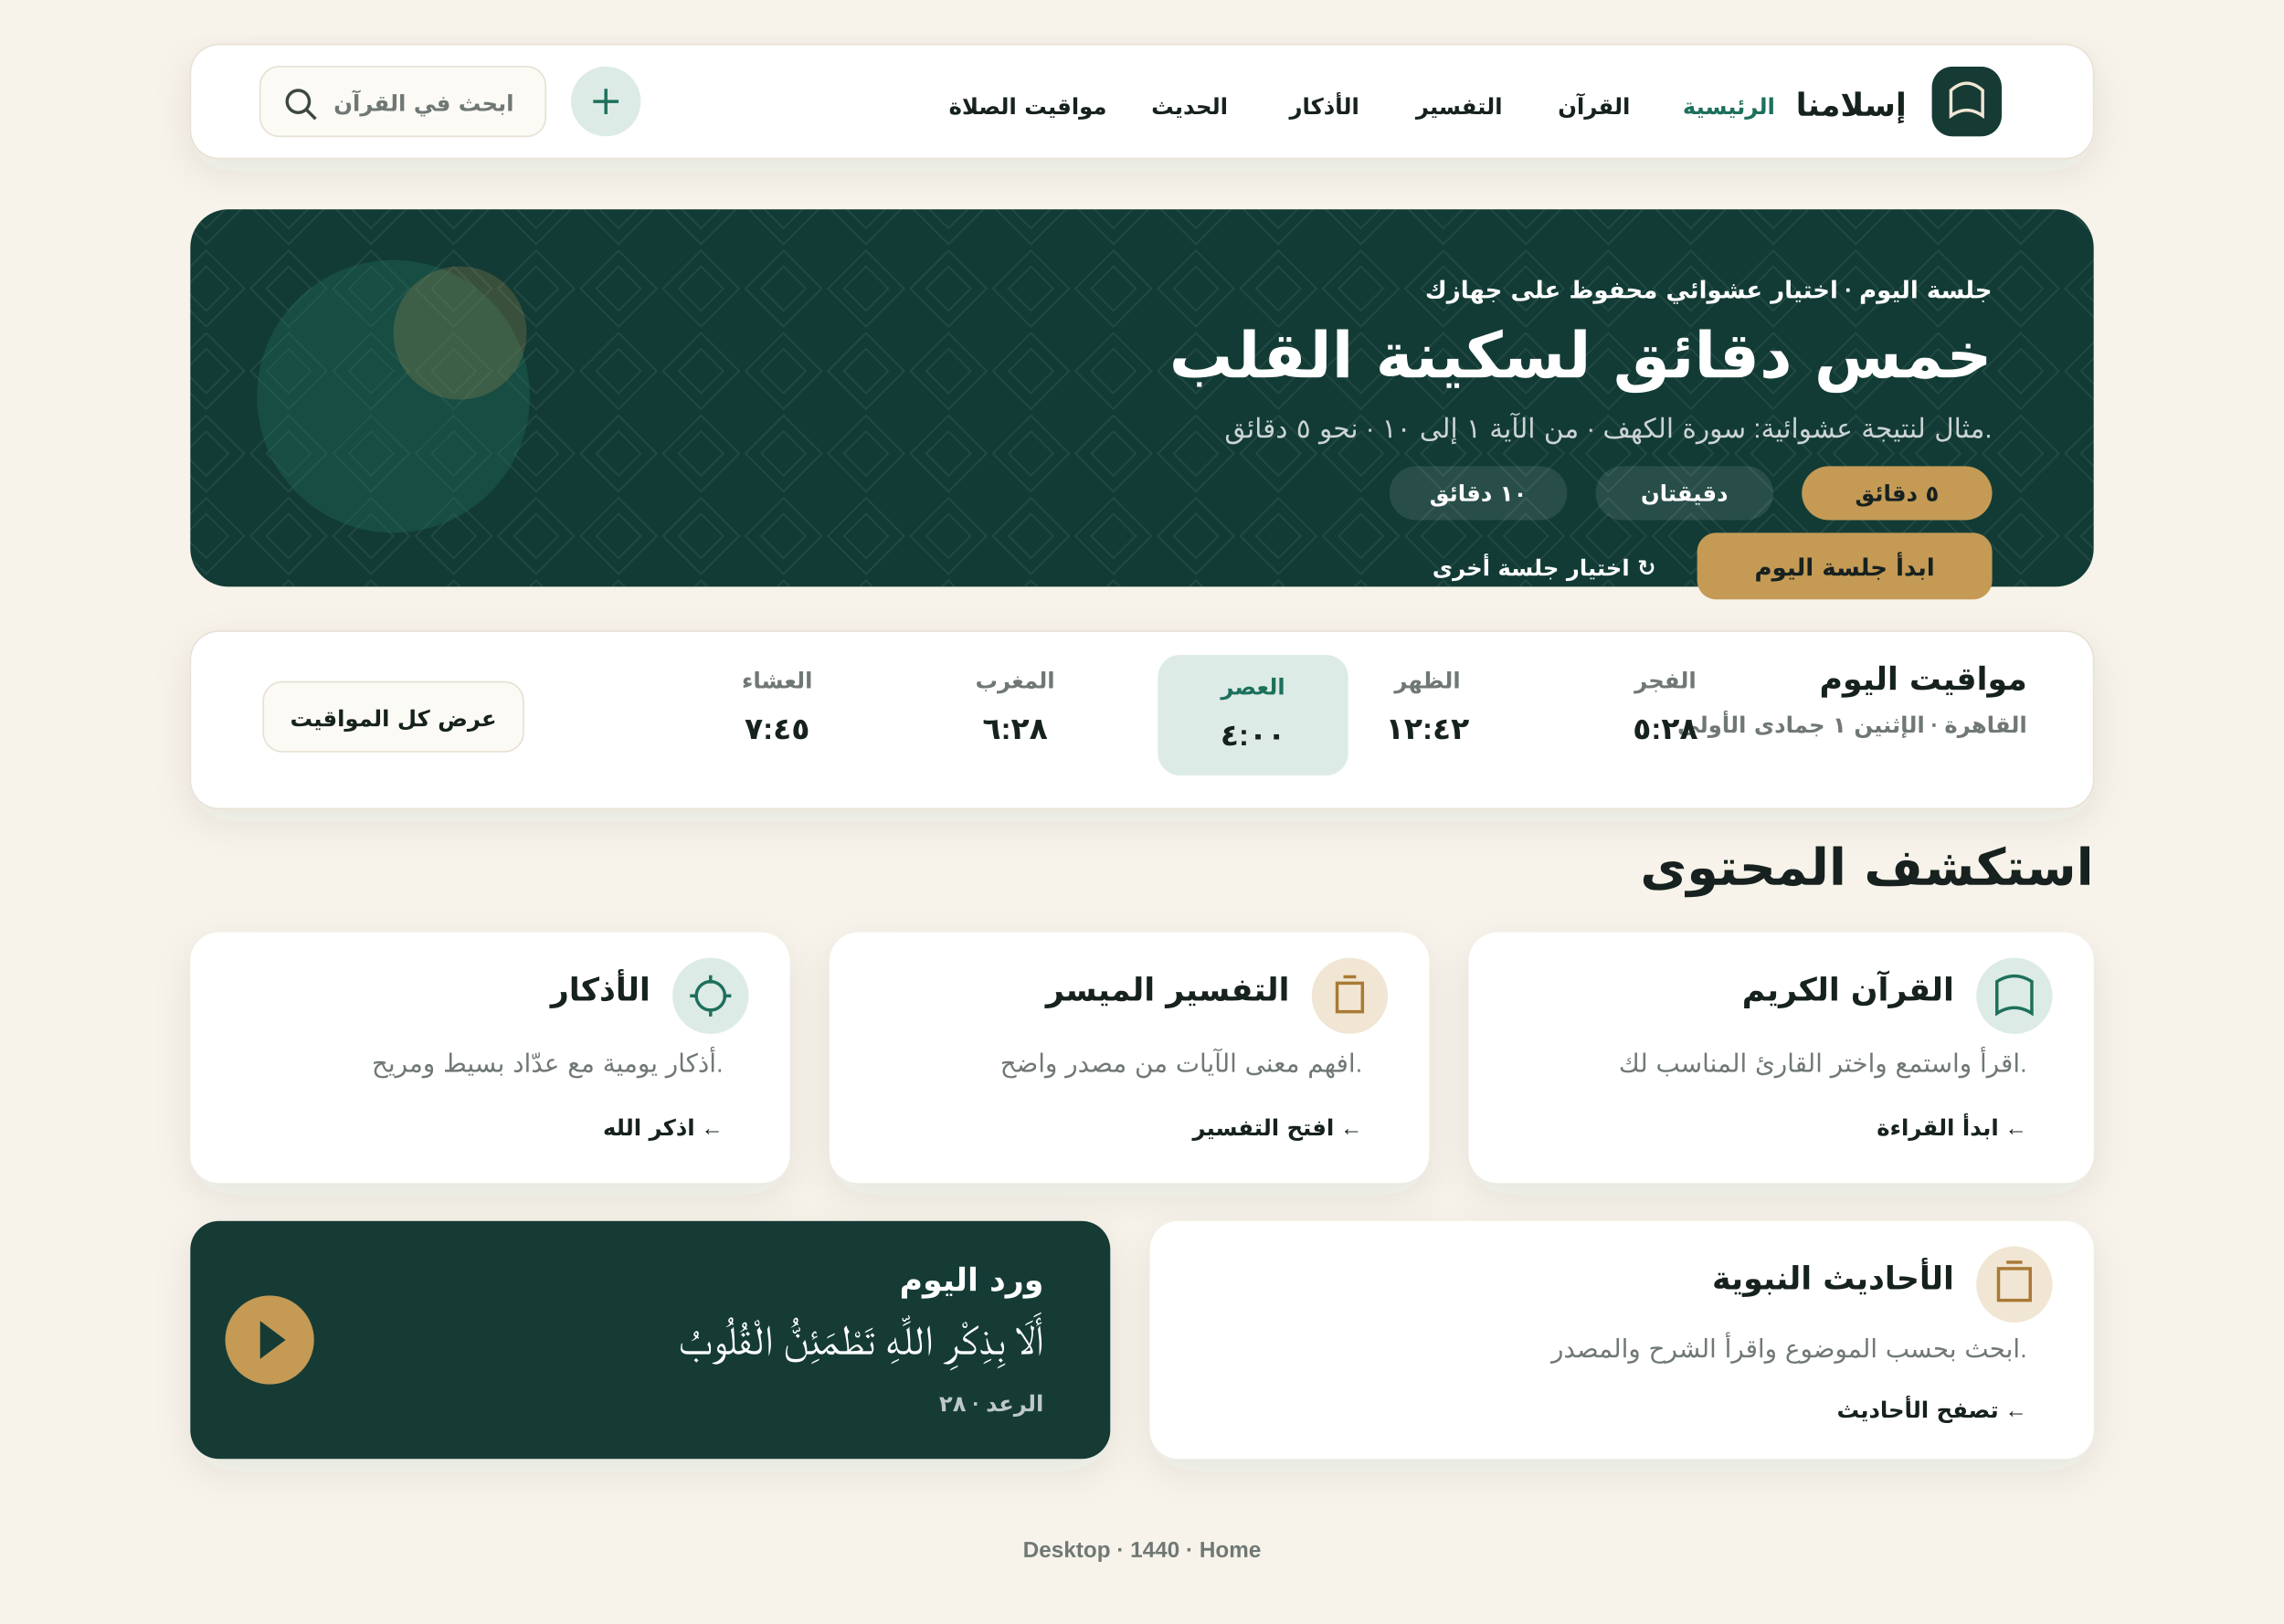
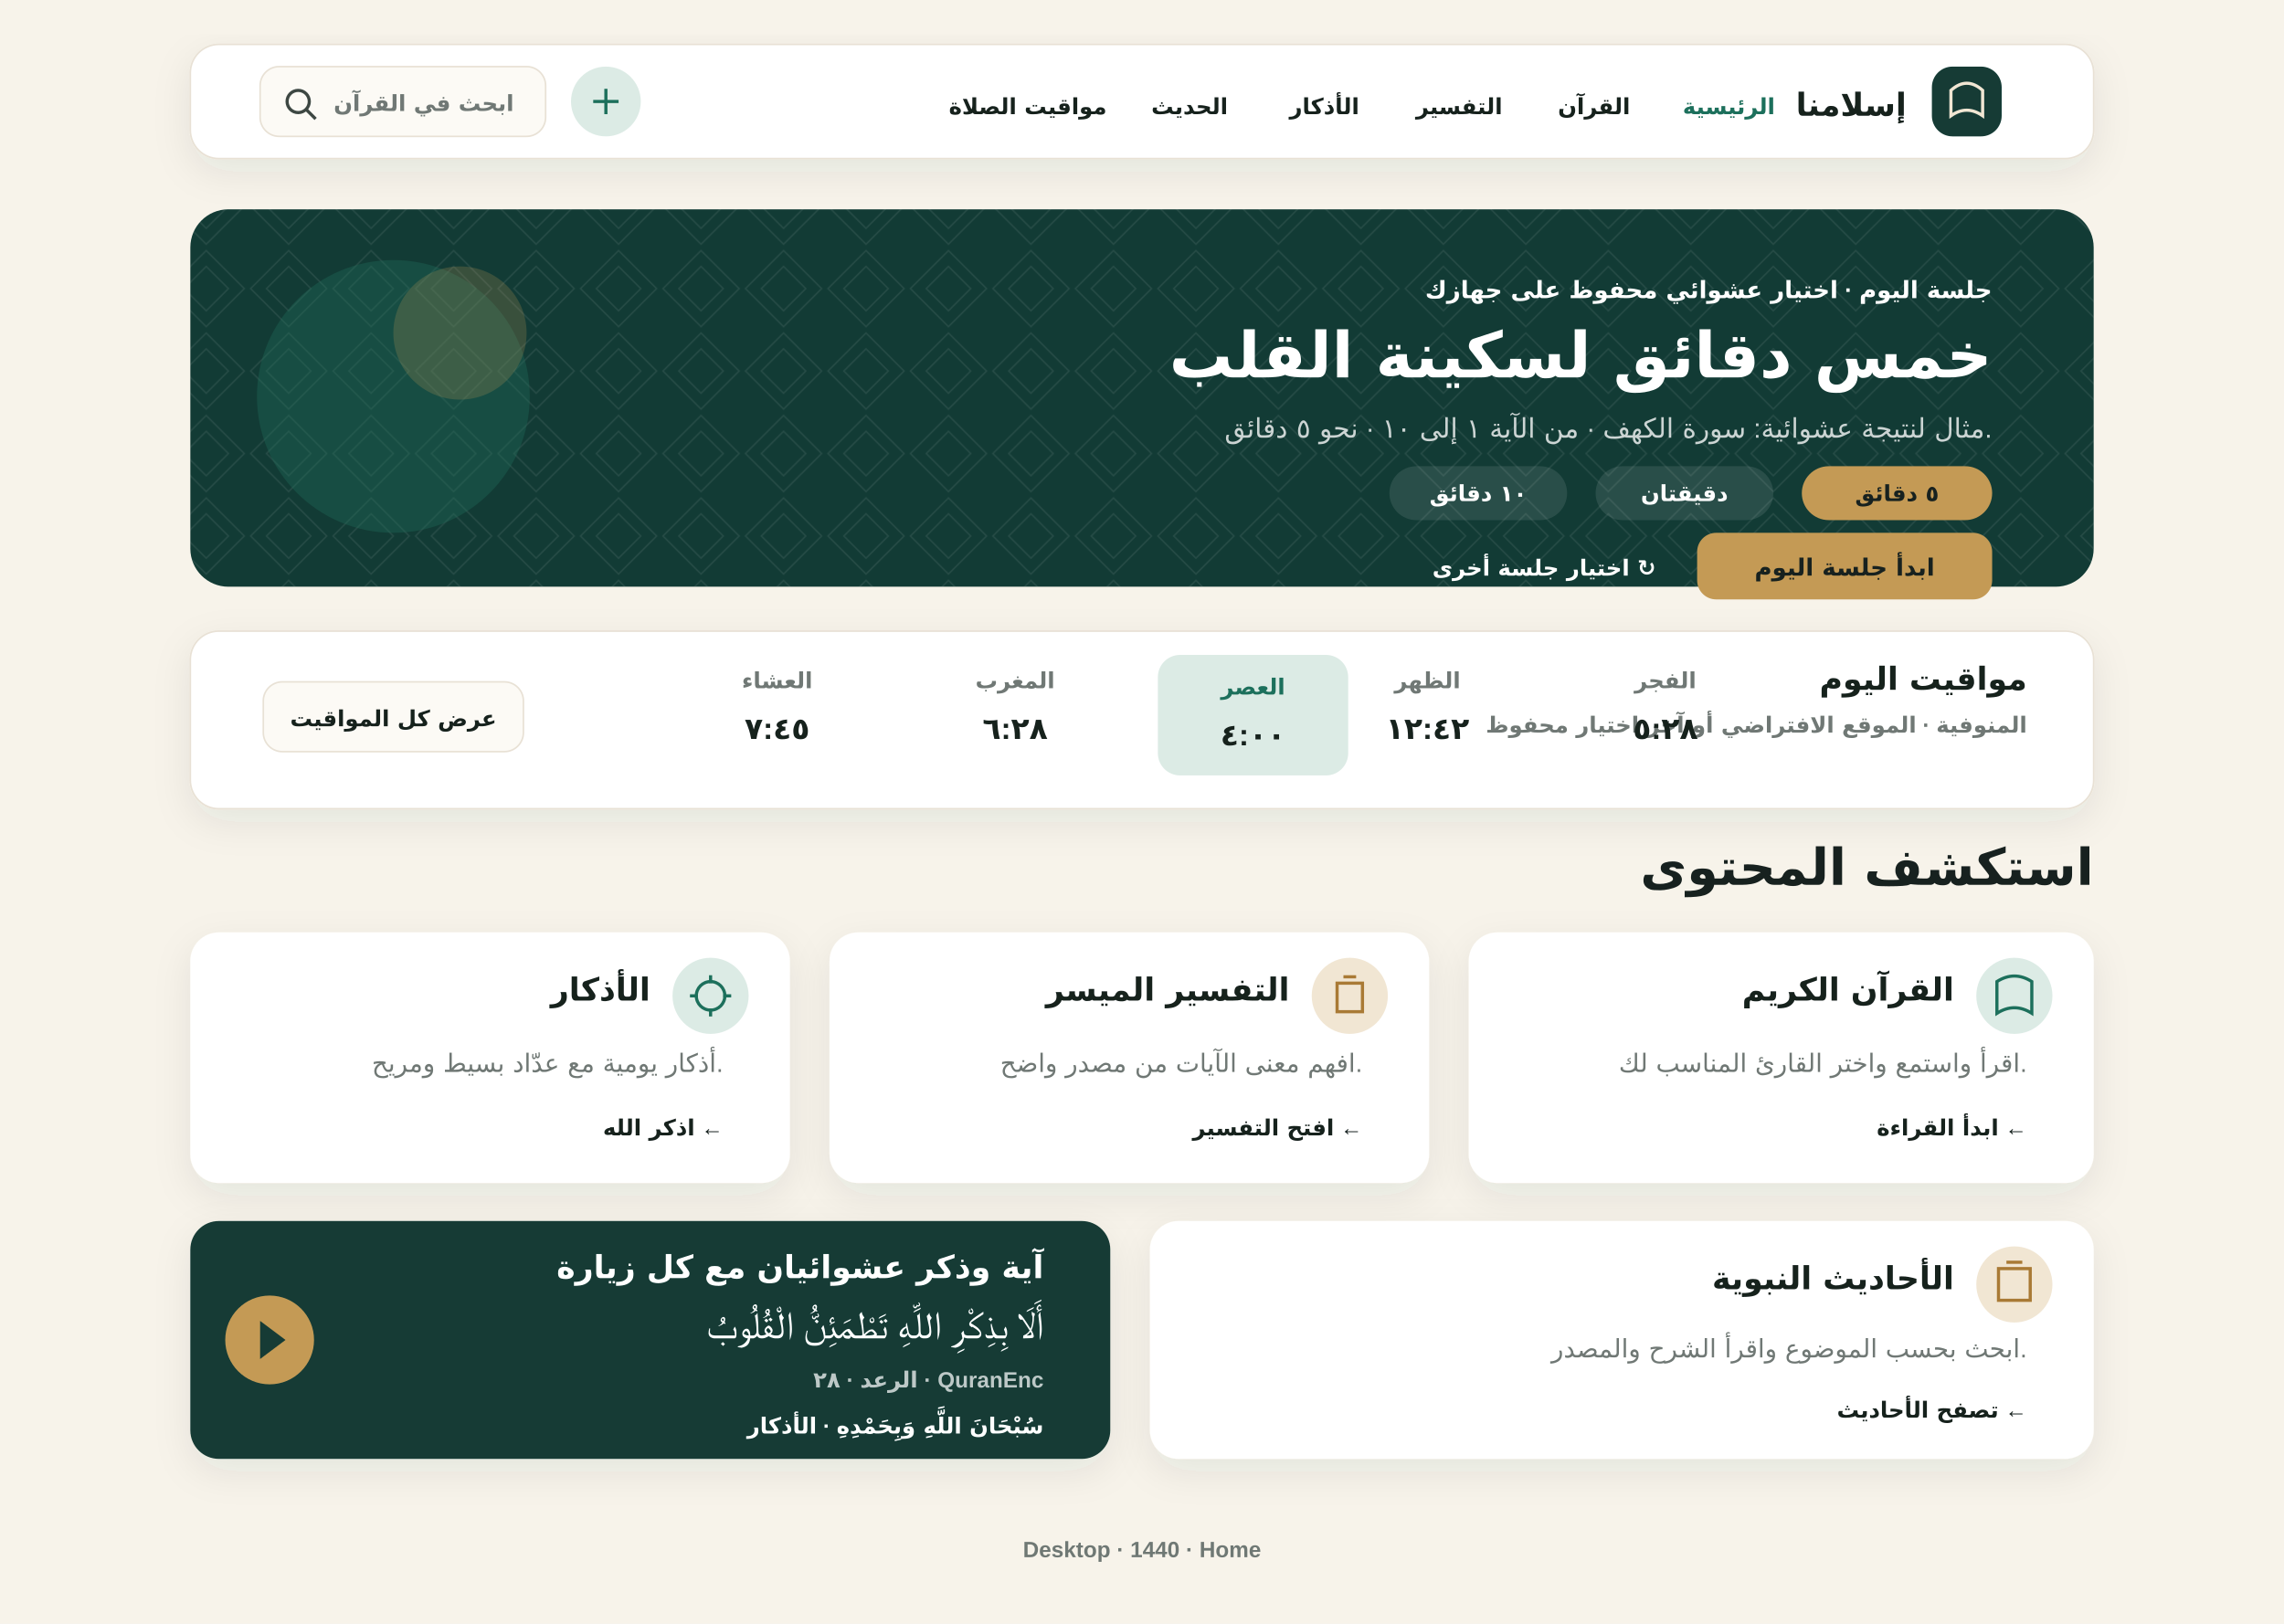
<svg xmlns="http://www.w3.org/2000/svg" width="1440" height="1024" viewBox="0 0 1440 1024">
  <defs>
    <filter id="shadow" x="-20%" y="-20%" width="140%" height="160%">
      <feDropShadow dx="0" dy="8" stdDeviation="12" flood-color="#123B35" flood-opacity=".08" />
    </filter>
    <pattern id="pattern" width="52" height="52" patternUnits="userSpaceOnUse">
      <path d="M26 2 50 26 26 50 2 26Z M26 12 40 26 26 40 12 26Z" fill="none" stroke="#fff" stroke-opacity=".08" />
    </pattern>
    <style>
      .ui{font-family:Cairo,Arial,sans-serif;fill:#17211F}.muted{fill:#6F7874}.white{fill:#fff}.quran{font-family:'Scheherazade New',serif}.label{font-size:14px;font-weight:600}.body{font-size:16px}.title{font-size:32px;font-weight:700}.card-title{font-size:20px;font-weight:700}
    </style>
  </defs>
  <rect width="1440" height="1024" fill="#F7F3EA" />
  <g id="AppHeader" filter="url(#shadow)">
    <rect x="120" y="28" width="1200" height="72" rx="18" fill="#fff" stroke="#E8E1D5" />
    <g id="Brand">
      <rect x="1218" y="42" width="44" height="44" rx="13" fill="#123B35" />
      <path d="M1230 57q10-9 20 0v16q-10-7-20 0Z" fill="none" stroke="#F1E6D3" stroke-width="2" />
      <text x="1202" y="73" text-anchor="end" class="ui card-title">إسلامنا</text>
    </g>
    <g class="ui label" text-anchor="middle">
      <text x="1090" y="72" fill="#1F6F5B">الرئيسية</text>
      <text x="1005" y="72">القرآن</text>
      <text x="920" y="72">التفسير</text>
      <text x="835" y="72">الأذكار</text>
      <text x="750" y="72">الحديث</text>
      <text x="648" y="72">مواقيت الصلاة</text>
    </g>
    <rect x="164" y="42" width="180" height="44" rx="12" fill="#FCFAF5" stroke="#E8E1D5" />
    <circle cx="188" cy="64" r="7" fill="none" stroke="#3D4743" stroke-width="2" />
    <path d="m193 69 6 6" stroke="#3D4743" stroke-width="2" />
    <text x="324" y="70" text-anchor="end" class="ui label muted">ابحث في القرآن</text>
    <circle cx="382" cy="64" r="22" fill="#DCEBE5" />
    <path d="M374 64h16M382 56v16" stroke="#1F6F5B" stroke-width="2" />
  </g>
  <g id="Hero">
    <rect x="120" y="132" width="1200" height="238" rx="24" fill="#123B35" />
    <rect x="120" y="132" width="1200" height="238" rx="24" fill="url(#pattern)" />
    <circle cx="248" cy="250" r="86" fill="#1F6F5B" opacity=".35" />
    <circle cx="290" cy="210" r="42" fill="#C49A55" opacity=".22" />
    <text x="1256" y="188" text-anchor="end" class="ui white" font-size="15" font-weight="600">جلسة اليوم · اختيار عشوائي محفوظ على جهازك</text>
    <text x="1256" y="238" text-anchor="end" class="ui white" font-size="40" font-weight="700">خمس دقائق لسكينة القلب</text>
    <text x="1256" y="276" text-anchor="end" class="ui white" font-size="17" opacity=".78">مثال لنتيجة عشوائية: سورة الكهف · من الآية ١ إلى ١٠ · نحو ٥ دقائق.</text>
    <g class="ui label" text-anchor="middle">
      <rect x="1136" y="294" width="120" height="34" rx="17" fill="#C49A55" />
      <text x="1196" y="316">٥ دقائق</text>
      <rect x="1006" y="294" width="112" height="34" rx="17" fill="#fff" fill-opacity=".1" />
      <text x="1062" y="316" class="white">دقيقتان</text>
      <rect x="876" y="294" width="112" height="34" rx="17" fill="#fff" fill-opacity=".1" />
      <text x="932" y="316" class="white">١٠ دقائق</text>
    </g>
    <rect x="1070" y="336" width="186" height="42" rx="12" fill="#C49A55" />
    <text x="1163" y="363" text-anchor="middle" class="ui" font-size="15" font-weight="700">ابدأ جلسة اليوم</text>
    <text x="1044" y="363" text-anchor="end" class="ui white label">اختيار جلسة أخرى ↻</text>
  </g>
  <g id="Today" filter="url(#shadow)">
    <rect x="120" y="398" width="1200" height="112" rx="18" fill="#fff" stroke="#E8E1D5" />
    <text x="1278" y="435" text-anchor="end" class="ui card-title">مواقيت اليوم</text>
-     <text x="1278" y="462" text-anchor="end" class="ui label muted">القاهرة · الإثنين ١ جمادى الأولى</text>
+     <text x="1278" y="462" text-anchor="end" class="ui label muted">المنوفية · الموقع الافتراضي أو آخر اختيار محفوظ</text>
    <g class="ui" text-anchor="middle">
      <g>
        <text x="1050" y="434" class="label muted">الفجر</text>
        <text x="1050" y="466" font-size="19" font-weight="700">٥:٢٨</text>
      </g>
      <g>
        <text x="900" y="434" class="label muted">الظهر</text>
        <text x="900" y="466" font-size="19" font-weight="700">١٢:٤٢</text>
      </g>
      <g>
        <rect x="730" y="413" width="120" height="76" rx="14" fill="#DCEBE5" />
        <text x="790" y="438" class="label" fill="#1F6F5B">العصر</text>
        <text x="790" y="470" font-size="19" font-weight="700">٤:٠٠</text>
      </g>
      <g>
        <text x="640" y="434" class="label muted">المغرب</text>
        <text x="640" y="466" font-size="19" font-weight="700">٦:٢٨</text>
      </g>
      <g>
        <text x="490" y="434" class="label muted">العشاء</text>
        <text x="490" y="466" font-size="19" font-weight="700">٧:٤٥</text>
      </g>
    </g>
    <rect x="166" y="430" width="164" height="44" rx="12" fill="#FCFAF5" stroke="#E8E1D5" />
    <text x="248" y="458" text-anchor="middle" class="ui label">عرض كل المواقيت</text>
  </g>
  <g id="Features">
    <text x="1320" y="558" text-anchor="end" class="ui title">استكشف المحتوى</text>
    <g filter="url(#shadow)">
      <rect x="926" y="588" width="394" height="158" rx="18" fill="#fff" />
      <circle cx="1270" cy="628" r="24" fill="#DCEBE5" />
      <path d="M1259 619q11-7 22 0v20q-11-7-22 0Z" fill="none" stroke="#1F6F5B" stroke-width="2" />
      <text x="1232" y="631" text-anchor="end" class="ui card-title">القرآن الكريم</text>
      <text x="1278" y="676" text-anchor="end" class="ui body muted">اقرأ واستمع واختر القارئ المناسب لك.</text>
      <text x="1278" y="716" text-anchor="end" class="ui label" fill="#1F6F5B">ابدأ القراءة ←</text>
    </g>
    <g filter="url(#shadow)">
      <rect x="523" y="588" width="378" height="158" rx="18" fill="#fff" />
      <circle cx="851" cy="628" r="24" fill="#F1E6D3" />
      <path d="M843 620h16v18h-16zM847 616h8" fill="none" stroke="#A97A35" stroke-width="2" />
      <text x="813" y="631" text-anchor="end" class="ui card-title">التفسير الميسر</text>
      <text x="859" y="676" text-anchor="end" class="ui body muted">افهم معنى الآيات من مصدر واضح.</text>
      <text x="859" y="716" text-anchor="end" class="ui label" fill="#1F6F5B">افتح التفسير ←</text>
    </g>
    <g filter="url(#shadow)">
      <rect x="120" y="588" width="378" height="158" rx="18" fill="#fff" />
      <circle cx="448" cy="628" r="24" fill="#DCEBE5" />
      <circle cx="448" cy="628" r="9" fill="none" stroke="#1F6F5B" stroke-width="2" />
      <path d="M448 615v5M448 636v5M435 628h5M456 628h5" stroke="#1F6F5B" stroke-width="2" />
      <text x="410" y="631" text-anchor="end" class="ui card-title">الأذكار</text>
      <text x="456" y="676" text-anchor="end" class="ui body muted">أذكار يومية مع عدّاد بسيط ومريح.</text>
      <text x="456" y="716" text-anchor="end" class="ui label" fill="#1F6F5B">اذكر الله ←</text>
    </g>
    <g filter="url(#shadow)">
      <rect x="725" y="770" width="595" height="150" rx="18" fill="#fff" />
      <circle cx="1270" cy="810" r="24" fill="#F1E6D3" />
      <path d="M1260 800h20v20h-20zM1265 796h10" fill="none" stroke="#A97A35" stroke-width="2" />
      <text x="1232" y="813" text-anchor="end" class="ui card-title">الأحاديث النبوية</text>
      <text x="1278" y="856" text-anchor="end" class="ui body muted">ابحث بحسب الموضوع واقرأ الشرح والمصدر.</text>
      <text x="1278" y="894" text-anchor="end" class="ui label" fill="#1F6F5B">تصفح الأحاديث ←</text>
    </g>
    <g filter="url(#shadow)">
      <rect x="120" y="770" width="580" height="150" rx="18" fill="#123B35" />
-       <text x="658" y="814" text-anchor="end" class="ui white card-title">ورد اليوم</text>
-       <text x="658" y="854" text-anchor="end" class="quran white" font-size="26">أَلَا بِذِكْرِ اللَّهِ تَطْمَئِنُّ الْقُلُوبُ</text>
-       <text x="658" y="890" text-anchor="end" class="ui white label" opacity=".72">الرعد · ٢٨</text>
+       <text x="658" y="806" text-anchor="end" class="ui white card-title">آية وذكر عشوائيان مع كل زيارة</text>
+       <text x="658" y="844" text-anchor="end" class="quran white" font-size="24">أَلَا بِذِكْرِ اللَّهِ تَطْمَئِنُّ الْقُلُوبُ</text>
+       <text x="658" y="875" text-anchor="end" class="ui white label" opacity=".72">الرعد · ٢٨ · QuranEnc</text>
+       <text x="658" y="904" text-anchor="end" class="ui white label">سُبْحَانَ اللَّهِ وَبِحَمْدِهِ · الأذكار</text>
      <circle cx="170" cy="845" r="28" fill="#C49A55" />
      <path d="m164 833 16 12-16 12z" fill="#123B35" />
    </g>
  </g>
  <text x="720" y="982" text-anchor="middle" class="ui label muted">Desktop · 1440 · Home</text>
</svg>
